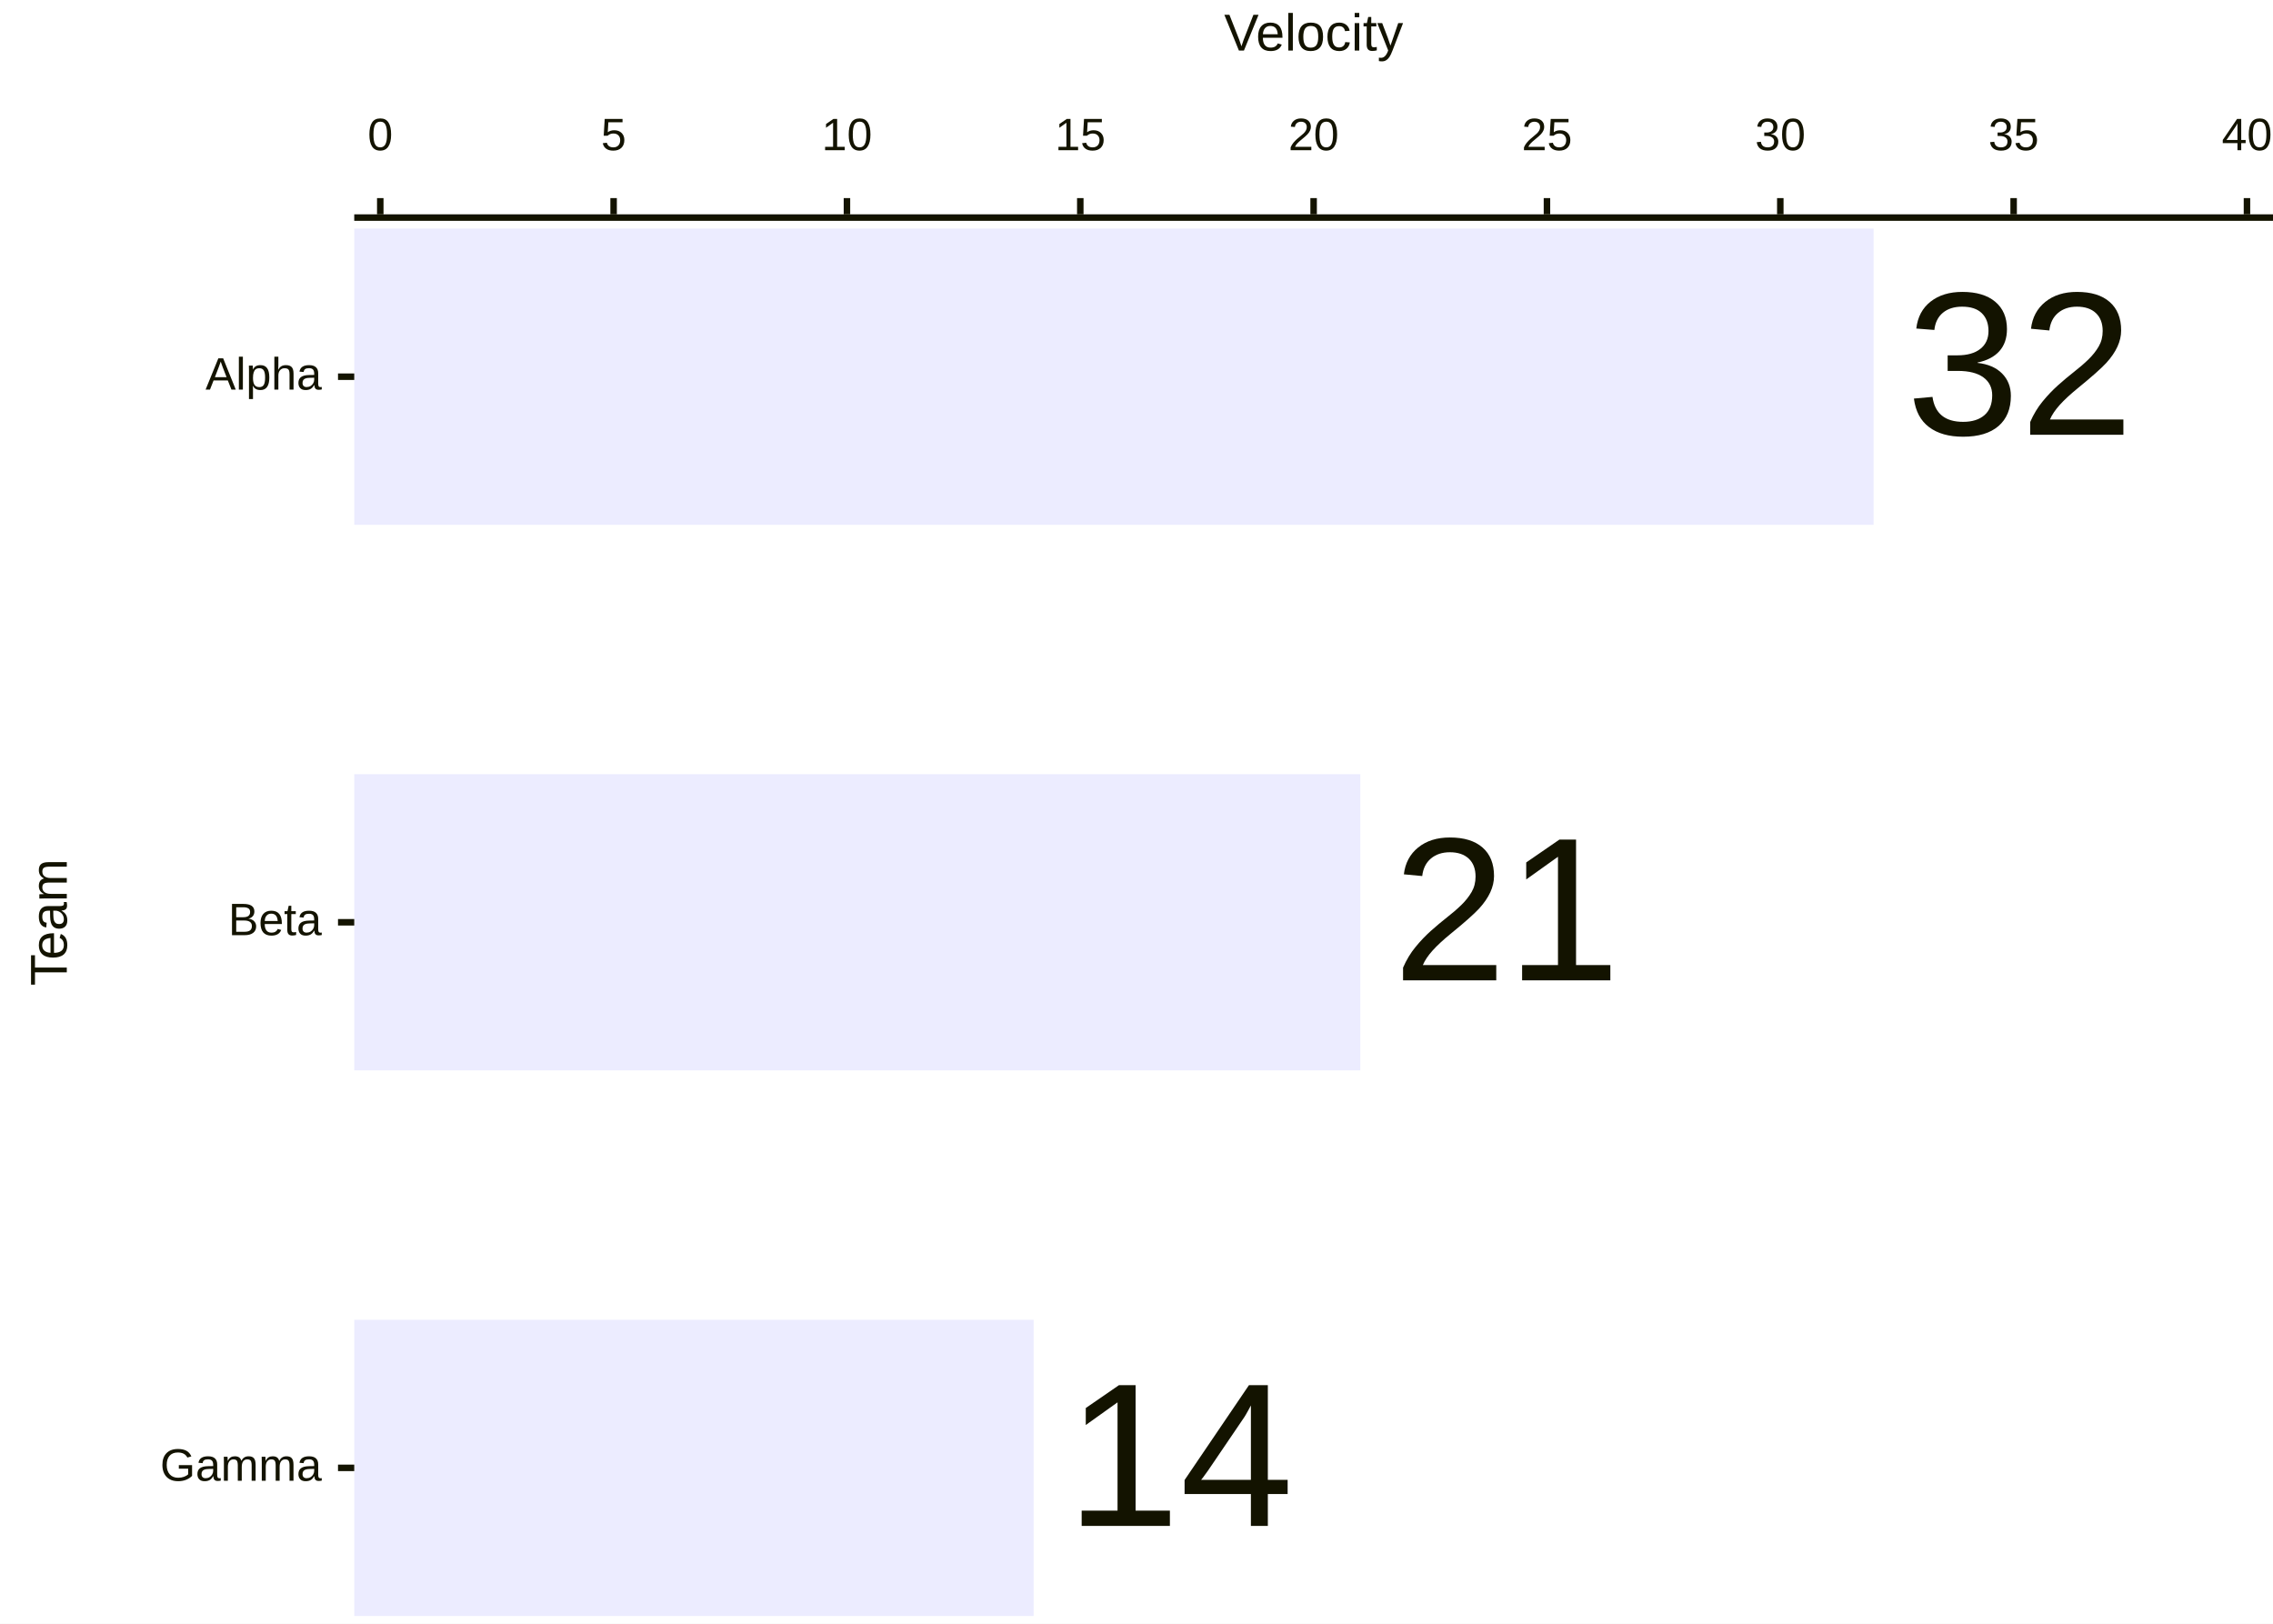
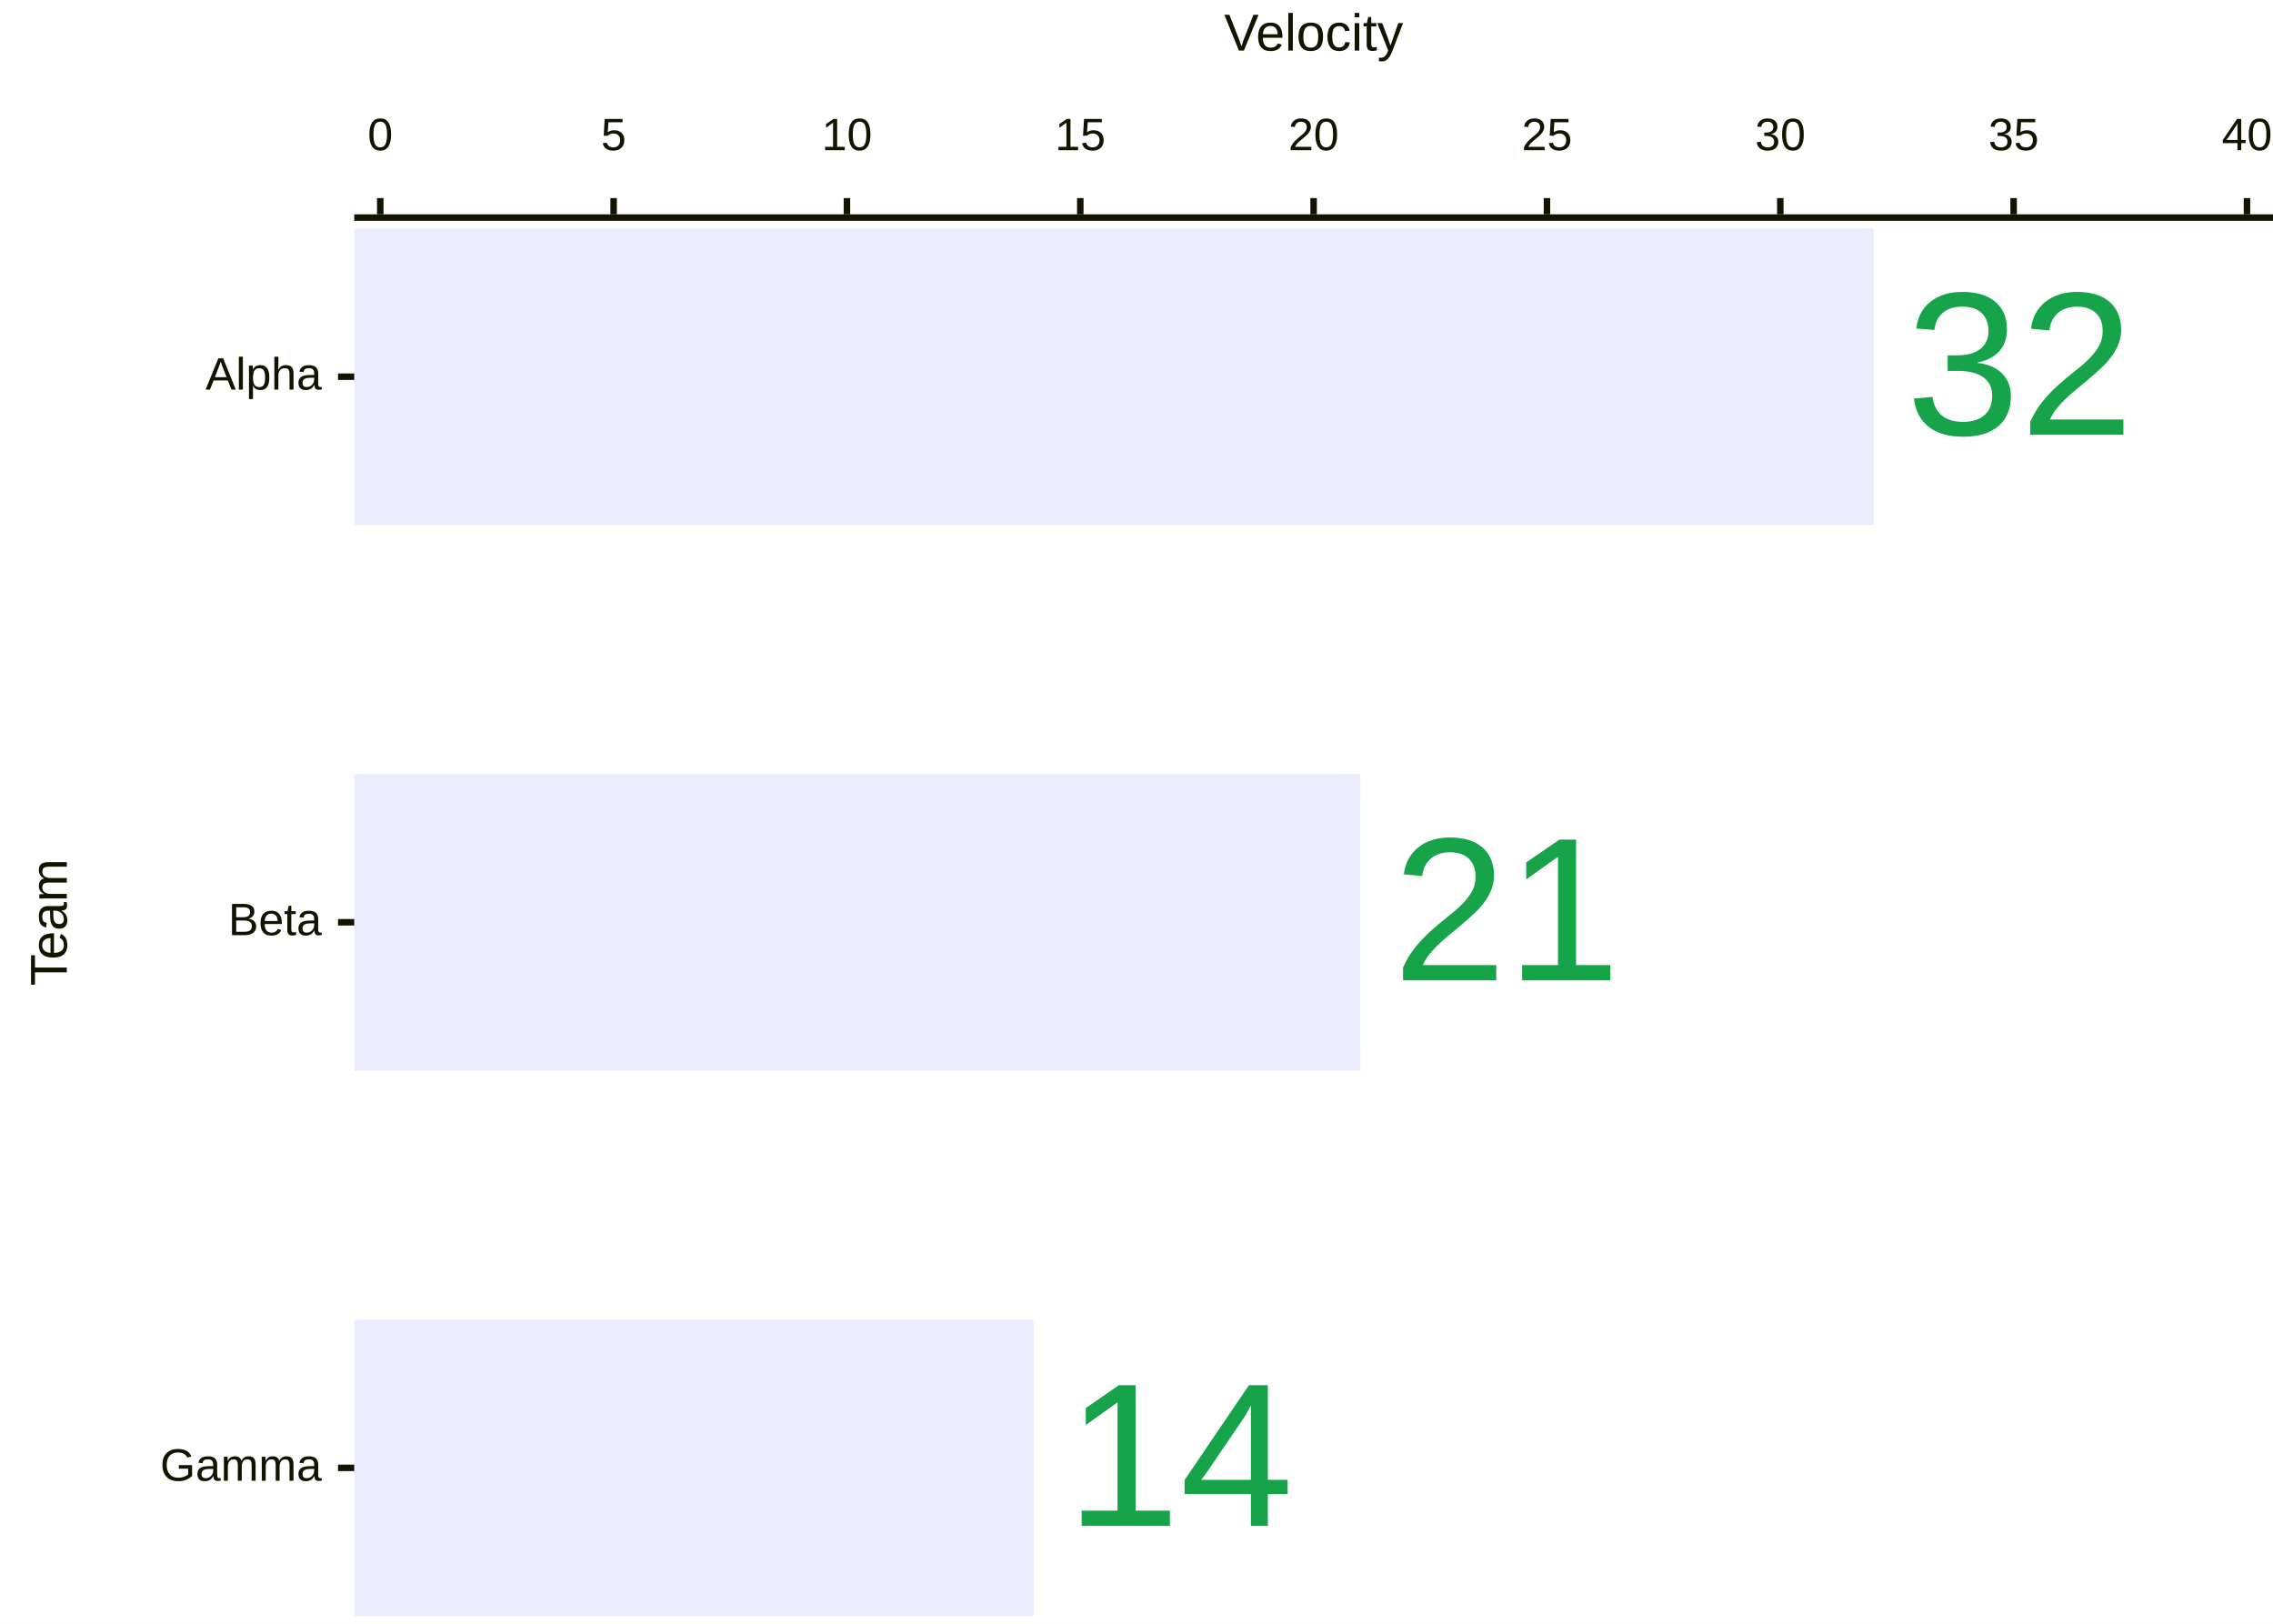
<svg xmlns="http://www.w3.org/2000/svg" id="kanvibeDiagram" width="784" viewBox="0 0 700 500" role="graphics-document document" aria-roledescription="xychart" height="560" style="display: block; margin: 0px auto; width: 784px; height: 560px; max-width: none;">
  <style>#kanvibeDiagram{font-family:"trebuchet ms",verdana,arial,sans-serif;font-size:16px;fill:#333;}@keyframes edge-animation-frame{from{stroke-dashoffset:0;}}@keyframes dash{to{stroke-dashoffset:0;}}#kanvibeDiagram .edge-animation-slow{stroke-dasharray:9,5!important;stroke-dashoffset:900;animation:dash 50s linear infinite;stroke-linecap:round;}#kanvibeDiagram .edge-animation-fast{stroke-dasharray:9,5!important;stroke-dashoffset:900;animation:dash 20s linear infinite;stroke-linecap:round;}#kanvibeDiagram .error-icon{fill:#552222;}#kanvibeDiagram .error-text{fill:#552222;stroke:#552222;}#kanvibeDiagram .edge-thickness-normal{stroke-width:1px;}#kanvibeDiagram .edge-thickness-thick{stroke-width:3.5px;}#kanvibeDiagram .edge-pattern-solid{stroke-dasharray:0;}#kanvibeDiagram .edge-thickness-invisible{stroke-width:0;fill:none;}#kanvibeDiagram .edge-pattern-dashed{stroke-dasharray:3;}#kanvibeDiagram .edge-pattern-dotted{stroke-dasharray:2;}#kanvibeDiagram .marker{fill:#333333;stroke:#333333;}#kanvibeDiagram .marker.cross{stroke:#333333;}#kanvibeDiagram svg{font-family:"trebuchet ms",verdana,arial,sans-serif;font-size:16px;}#kanvibeDiagram p{margin:0;}#kanvibeDiagram .node .neo-node{stroke:#9370DB;}#kanvibeDiagram [data-look="neo"].node rect,#kanvibeDiagram [data-look="neo"].cluster rect,#kanvibeDiagram [data-look="neo"].node polygon{stroke:#9370DB;filter:drop-shadow(1px 2px 2px rgba(185, 185, 185, 1));}#kanvibeDiagram [data-look="neo"].node path{stroke:#9370DB;stroke-width:1px;}#kanvibeDiagram [data-look="neo"].node .outer-path{filter:drop-shadow(1px 2px 2px rgba(185, 185, 185, 1));}#kanvibeDiagram [data-look="neo"].node .neo-line path{stroke:#9370DB;filter:none;}#kanvibeDiagram [data-look="neo"].node circle{stroke:#9370DB;filter:drop-shadow(1px 2px 2px rgba(185, 185, 185, 1));}#kanvibeDiagram [data-look="neo"].node circle .state-start{fill:#000000;}#kanvibeDiagram [data-look="neo"].icon-shape .icon{fill:#9370DB;filter:drop-shadow(1px 2px 2px rgba(185, 185, 185, 1));}#kanvibeDiagram [data-look="neo"].icon-shape .icon-neo path{stroke:#9370DB;filter:drop-shadow(1px 2px 2px rgba(185, 185, 185, 1));}#kanvibeDiagram :root{--mermaid-font-family:"trebuchet ms",verdana,arial,sans-serif;}</style>
  <g />
  <g class="main">
    <rect width="700" height="500" class="background" fill="white" />
    <g class="plot">
      <g class="bar-plot-0">
        <rect x="109.094" y="70.4" width="467.916" height="91.2" fill="#ECECFF" stroke="#ECECFF" stroke-width="0" />
        <rect x="109.094" y="238.4" width="309.825" height="91.2" fill="#ECECFF" stroke="#ECECFF" stroke-width="0" />
        <rect x="109.094" y="406.4" width="209.222" height="91.2" fill="#ECECFF" stroke="#ECECFF" stroke-width="0" />
-         <text x="587.009" y="116" text-anchor="start" dominant-baseline="middle" fill="#131300" font-size="63px">32</text>
-         <text x="428.919" y="284" text-anchor="start" dominant-baseline="middle" fill="#131300" font-size="63px">21</text>
-         <text x="328.316" y="452" text-anchor="start" dominant-baseline="middle" fill="#131300" font-size="63px">14</text>
+         <text x="587.009" y="116" text-anchor="start" dominant-baseline="middle" fill="#16a34a" font-size="63px">32</text>
+         <text x="428.919" y="284" text-anchor="start" dominant-baseline="middle" fill="#16a34a" font-size="63px">21</text>
+         <text x="328.316" y="452" text-anchor="start" dominant-baseline="middle" fill="#16a34a" font-size="63px">14</text>
      </g>
    </g>
    <g class="left-axis">
      <g class="label">
        <text x="0" y="0" fill="#131300" font-size="14" dominant-baseline="middle" text-anchor="end" transform="translate(99.09375, 116) rotate(0)">Alpha</text>
        <text x="0" y="0" fill="#131300" font-size="14" dominant-baseline="middle" text-anchor="end" transform="translate(99.09375, 284) rotate(0)">Beta</text>
        <text x="0" y="0" fill="#131300" font-size="14" dominant-baseline="middle" text-anchor="end" transform="translate(99.09375, 452) rotate(0)">Gamma</text>
      </g>
      <g class="ticks">
        <path d="M 109.094,116 L 104.094,116" fill="none" stroke="#131300" stroke-width="2" />
        <path d="M 109.094,284 L 104.094,284" fill="none" stroke="#131300" stroke-width="2" />
        <path d="M 109.094,452 L 104.094,452" fill="none" stroke="#131300" stroke-width="2" />
      </g>
      <g class="title">
        <text x="0" y="0" fill="#131300" font-size="16" dominant-baseline="text-before-edge" text-anchor="middle" transform="translate(10, 284) rotate(270)">Team</text>
      </g>
    </g>
    <g class="top-axis">
      <g class="axis-line">
        <path d="M 109.094,67 L 700,67" fill="none" stroke="#131300" stroke-width="2" />
      </g>
      <g class="label">
        <text x="0" y="0" fill="#131300" font-size="14" dominant-baseline="text-before-edge" text-anchor="middle" transform="translate(117.1094, 37) rotate(0)">0</text>
        <text x="0" y="0" fill="#131300" font-size="14" dominant-baseline="text-before-edge" text-anchor="middle" transform="translate(188.9688, 37) rotate(0)">5</text>
        <text x="0" y="0" fill="#131300" font-size="14" dominant-baseline="text-before-edge" text-anchor="middle" transform="translate(260.8281, 37) rotate(0)">10</text>
        <text x="0" y="0" fill="#131300" font-size="14" dominant-baseline="text-before-edge" text-anchor="middle" transform="translate(332.6875, 37) rotate(0)">15</text>
        <text x="0" y="0" fill="#131300" font-size="14" dominant-baseline="text-before-edge" text-anchor="middle" transform="translate(404.5469, 37) rotate(0)">20</text>
        <text x="0" y="0" fill="#131300" font-size="14" dominant-baseline="text-before-edge" text-anchor="middle" transform="translate(476.4063, 37) rotate(0)">25</text>
        <text x="0" y="0" fill="#131300" font-size="14" dominant-baseline="text-before-edge" text-anchor="middle" transform="translate(548.2656, 37) rotate(0)">30</text>
        <text x="0" y="0" fill="#131300" font-size="14" dominant-baseline="text-before-edge" text-anchor="middle" transform="translate(620.125, 37) rotate(0)">35</text>
        <text x="0" y="0" fill="#131300" font-size="14" dominant-baseline="text-before-edge" text-anchor="middle" transform="translate(691.9844, 37) rotate(0)">40</text>
      </g>
      <g class="ticks">
        <path d="M 117.109,66 L 117.109,61" fill="none" stroke="#131300" stroke-width="2" />
        <path d="M 188.969,66 L 188.969,61" fill="none" stroke="#131300" stroke-width="2" />
        <path d="M 260.828,66 L 260.828,61" fill="none" stroke="#131300" stroke-width="2" />
        <path d="M 332.688,66 L 332.688,61" fill="none" stroke="#131300" stroke-width="2" />
        <path d="M 404.547,66 L 404.547,61" fill="none" stroke="#131300" stroke-width="2" />
        <path d="M 476.406,66 L 476.406,61" fill="none" stroke="#131300" stroke-width="2" />
        <path d="M 548.266,66 L 548.266,61" fill="none" stroke="#131300" stroke-width="2" />
        <path d="M 620.125,66 L 620.125,61" fill="none" stroke="#131300" stroke-width="2" />
        <path d="M 691.984,66 L 691.984,61" fill="none" stroke="#131300" stroke-width="2" />
      </g>
      <g class="title">
        <text x="0" y="0" fill="#131300" font-size="16" dominant-baseline="text-before-edge" text-anchor="middle" transform="translate(404.5469, 5) rotate(0)">Velocity</text>
      </g>
    </g>
  </g>
  <g class="mermaid-tmp-group" />
</svg>
